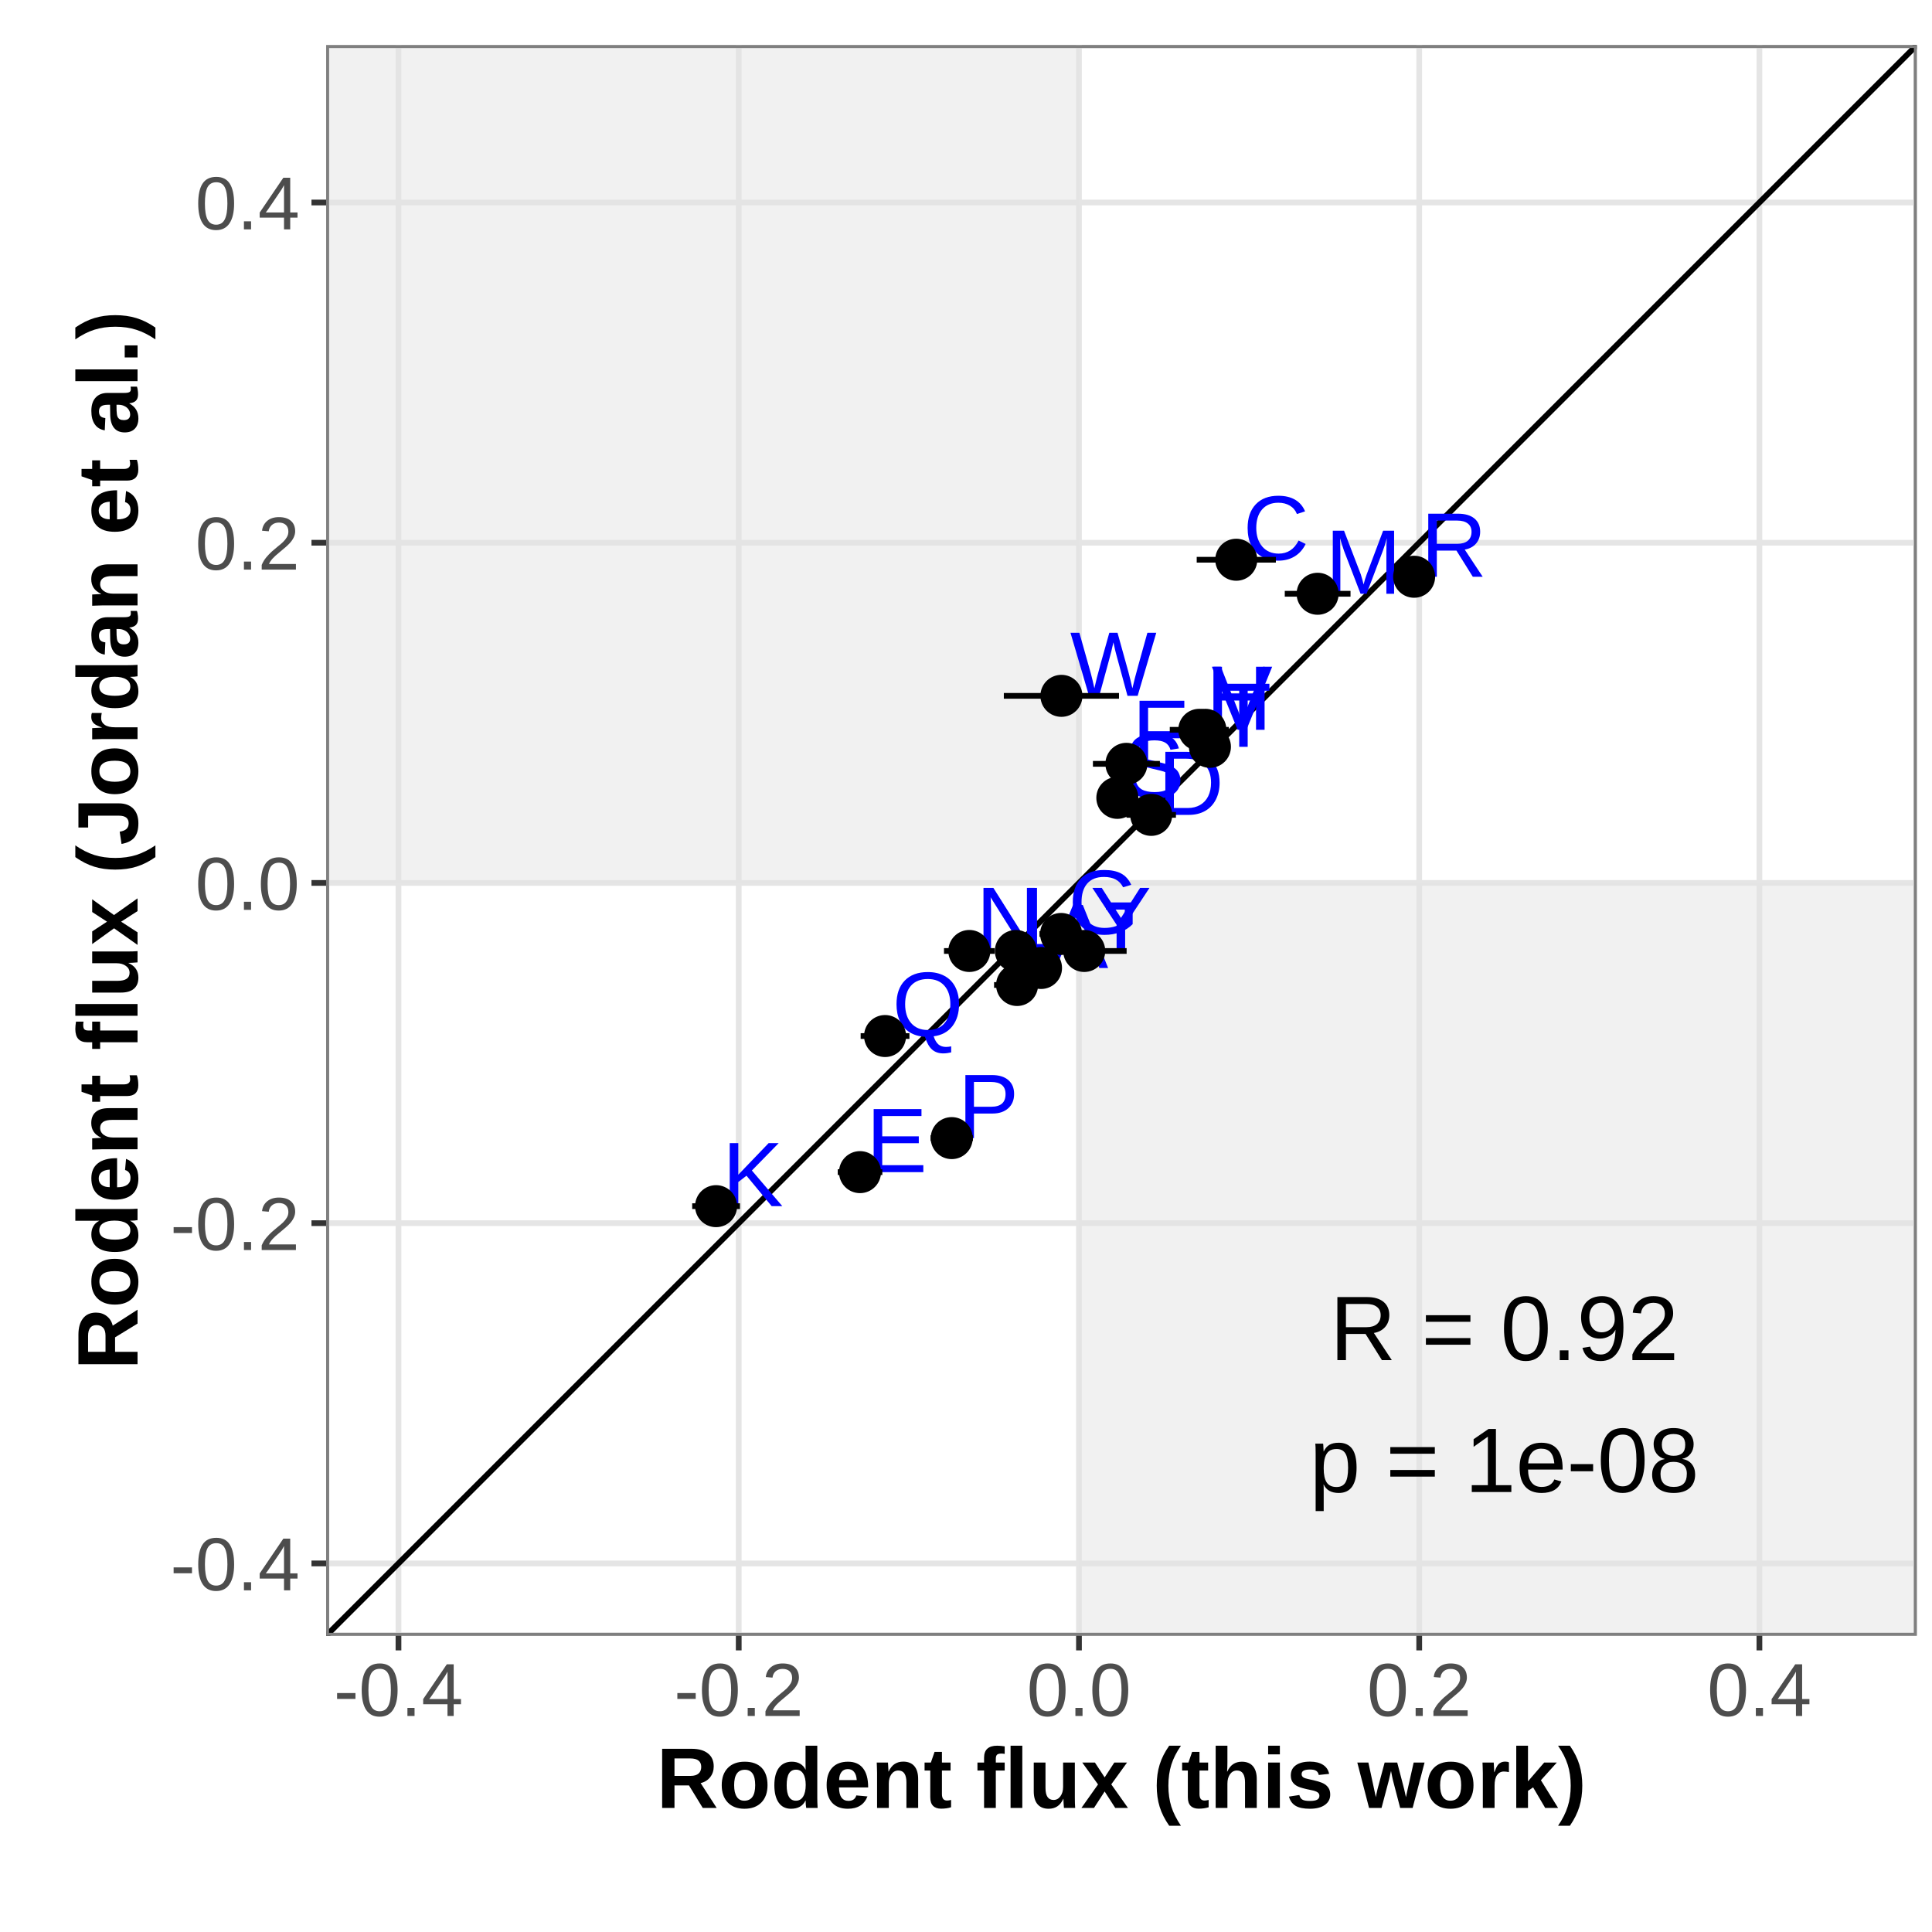
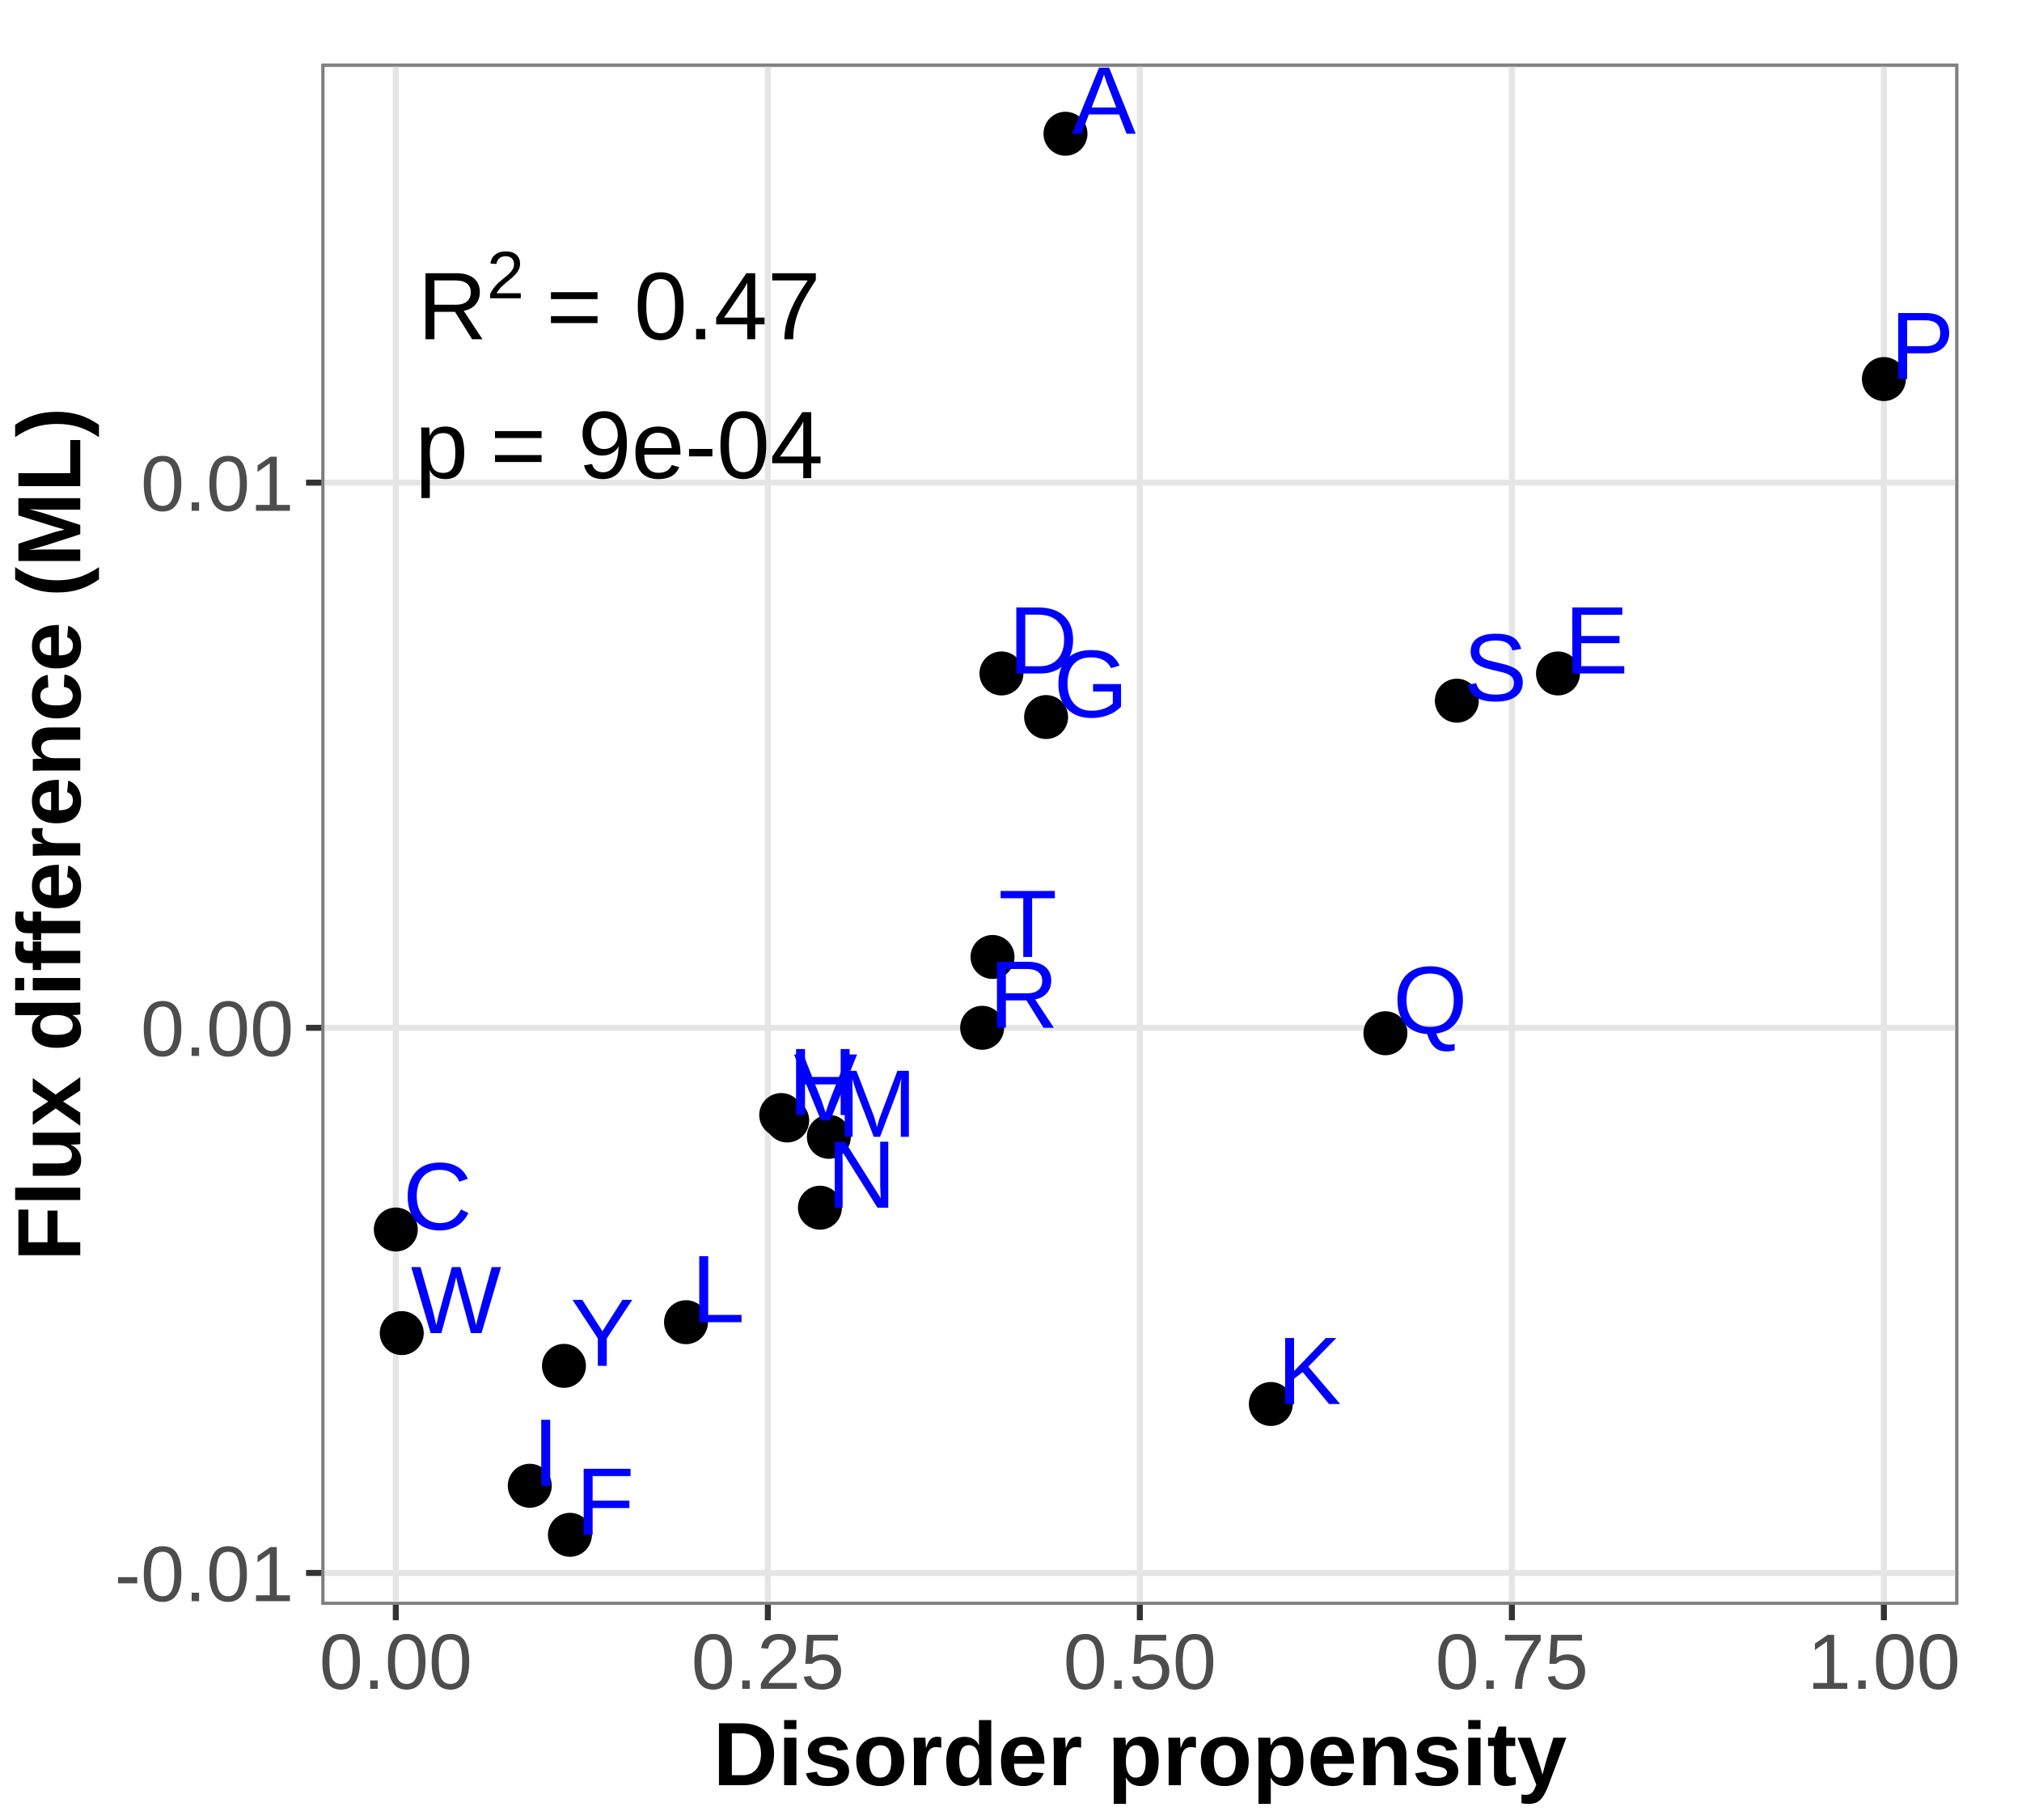
- <svg xmlns="http://www.w3.org/2000/svg" class="svglite" width="360.00pt" height="360.00pt" viewBox="0 0 360.00 360.00">
+ <svg xmlns="http://www.w3.org/2000/svg" class="svglite" width="360.00pt" height="324.00pt" viewBox="0 0 360.00 324.00">
  <defs>
    <style type="text/css">
    .svglite line, .svglite polyline, .svglite polygon, .svglite path, .svglite rect, .svglite circle {
      fill: none;
      stroke: #000000;
      stroke-linecap: round;
      stroke-linejoin: round;
      stroke-miterlimit: 10.00;
    }
    .svglite text {
      white-space: pre;
    }
  </style>
  </defs>
  <rect width="100%" height="100%" style="stroke: none; fill: #FFFFFF;" />
  <defs>
-     <clipPath id="cpMC4wMHwzNjAuMDB8MC4wMHwzNjAuMDA=">
-       <rect x="0.00" y="0.00" width="360.00" height="360.00" />
+     <clipPath id="cpMC4wMHwzNjAuMDB8MC4wMHwzMjQuMDA=">
+       <rect x="0.00" y="0.00" width="360.00" height="324.00" />
    </clipPath>
  </defs>
-   <g clip-path="url(#cpMC4wMHwzNjAuMDB8MC4wMHwzNjAuMDA=)">
- </g>
+   <g clip-path="url(#cpMC4wMHwzNjAuMDB8MC4wMHwzMjQuMDA=)">
+     <rect x="-0" y="0.00" width="360.00" height="324.00" style="stroke-width: 1.07; stroke: #FFFFFF; fill: #FFFFFF;" />
+   </g>
  <defs>
-     <clipPath id="cpMC4wMHwzNjAuMDB8NS41N3wzNTQuNDM=">
-       <rect x="0.00" y="5.57" width="360.00" height="348.85" />
+     <clipPath id="cpNTcuMjN8MzQ4LjY2fDExLjM0fDI4NS43MA==">
+       <rect x="57.23" y="11.34" width="291.43" height="274.36" />
    </clipPath>
  </defs>
-   <g clip-path="url(#cpMC4wMHwzNjAuMDB8NS41N3wzNTQuNDM=)">
-     <rect x="-0" y="5.57" width="360.00" height="348.85" style="stroke-width: 1.07; stroke: #FFFFFF; fill: #FFFFFF;" />
+   <g clip-path="url(#cpNTcuMjN8MzQ4LjY2fDExLjM0fDI4NS43MA==)">
+     <rect x="57.23" y="11.34" width="291.43" height="274.36" style="stroke-width: 1.07; stroke: #7F7F7F; fill: #FFFFFF;" />
+     <polyline points="57.23,280.02 348.66,280.02 " style="stroke-width: 1.07; stroke: #E5E5E5; stroke-linecap: butt;" />
+     <polyline points="57.23,182.97 348.66,182.97 " style="stroke-width: 1.07; stroke: #E5E5E5; stroke-linecap: butt;" />
+     <polyline points="57.23,85.92 348.66,85.92 " style="stroke-width: 1.07; stroke: #E5E5E5; stroke-linecap: butt;" />
+     <polyline points="70.47,285.70 70.47,11.34 " style="stroke-width: 1.07; stroke: #E5E5E5; stroke-linecap: butt;" />
+     <polyline points="136.71,285.70 136.71,11.34 " style="stroke-width: 1.07; stroke: #E5E5E5; stroke-linecap: butt;" />
+     <polyline points="202.94,285.70 202.94,11.34 " style="stroke-width: 1.07; stroke: #E5E5E5; stroke-linecap: butt;" />
+     <polyline points="269.18,285.70 269.18,11.34 " style="stroke-width: 1.07; stroke: #E5E5E5; stroke-linecap: butt;" />
+     <polyline points="335.41,285.70 335.41,11.34 " style="stroke-width: 1.07; stroke: #E5E5E5; stroke-linecap: butt;" />
+     <text x="74.35" y="60.39" style="font-size: 17.07px; font-family: &quot;Arial&quot;;" textLength="12.33px" lengthAdjust="spacingAndGlyphs">R</text>
+     <text x="86.67" y="53.09" style="font-size: 11.95px; font-family: &quot;Arial&quot;;" textLength="6.64px" lengthAdjust="spacingAndGlyphs">2</text>
+     <text x="97.26" y="60.39" style="font-size: 17.07px; font-family: &quot;Arial&quot;;" textLength="11.67px" lengthAdjust="spacingAndGlyphs">=</text>
+     <text x="112.88" y="60.39" style="font-size: 17.07px; font-family: &quot;Arial&quot;;" textLength="33.21px" lengthAdjust="spacingAndGlyphs">0.47</text>
+     <text x="73.87" y="85.12" style="font-size: 17.07px; font-family: &quot;Arial&quot;;" textLength="9.49px" lengthAdjust="spacingAndGlyphs">p</text>
+     <text x="87.30" y="85.12" style="font-size: 17.07px; font-family: &quot;Arial&quot;;" textLength="11.67px" lengthAdjust="spacingAndGlyphs">=</text>
+     <text x="102.92" y="85.12" style="font-size: 17.07px; font-family: &quot;Arial&quot;;" textLength="43.64px" lengthAdjust="spacingAndGlyphs">9e-04</text>
+     <circle cx="189.70" cy="23.81" r="3.56" style="stroke-width: 0.71; fill: #000000;" />
+     <circle cx="70.47" cy="218.88" r="3.56" style="stroke-width: 0.71; fill: #000000;" />
+     <circle cx="178.30" cy="119.89" r="3.56" style="stroke-width: 0.71; fill: #000000;" />
+     <circle cx="277.39" cy="119.89" r="3.56" style="stroke-width: 0.71; fill: #000000;" />
+     <circle cx="101.47" cy="273.23" r="3.56" style="stroke-width: 0.71; fill: #000000;" />
+     <circle cx="186.25" cy="127.65" r="3.56" style="stroke-width: 0.71; fill: #000000;" />
+     <circle cx="139.09" cy="198.50" r="3.56" style="stroke-width: 0.71; fill: #000000;" />
+     <circle cx="94.32" cy="264.50" r="3.56" style="stroke-width: 0.71; fill: #000000;" />
+     <circle cx="226.26" cy="249.94" r="3.56" style="stroke-width: 0.71; fill: #000000;" />
+     <circle cx="122.14" cy="235.38" r="3.56" style="stroke-width: 0.71; fill: #000000;" />
+     <circle cx="147.57" cy="202.38" r="3.56" style="stroke-width: 0.71; fill: #000000;" />
+     <circle cx="145.98" cy="215.00" r="3.56" style="stroke-width: 0.71; fill: #000000;" />
+     <circle cx="335.41" cy="67.48" r="3.56" style="stroke-width: 0.71; fill: #000000;" />
+     <circle cx="246.66" cy="183.94" r="3.56" style="stroke-width: 0.71; fill: #000000;" />
+     <circle cx="174.86" cy="182.97" r="3.56" style="stroke-width: 0.71; fill: #000000;" />
+     <circle cx="259.38" cy="124.74" r="3.56" style="stroke-width: 0.71; fill: #000000;" />
+     <circle cx="176.71" cy="170.36" r="3.56" style="stroke-width: 0.71; fill: #000000;" />
+     <circle cx="140.15" cy="199.47" r="3.56" style="stroke-width: 0.71; fill: #000000;" />
+     <circle cx="71.53" cy="237.32" r="3.56" style="stroke-width: 0.71; fill: #000000;" />
+     <circle cx="100.41" cy="243.15" r="3.56" style="stroke-width: 0.71; fill: #000000;" />
+     <text x="190.84" y="23.81" style="font-size: 17.07px;fill: #0000FF; font-family: &quot;Arial&quot;;" textLength="11.38px" lengthAdjust="spacingAndGlyphs">A</text>
+     <text x="71.71" y="218.88" style="font-size: 17.07px;fill: #0000FF; font-family: &quot;Arial&quot;;" textLength="12.33px" lengthAdjust="spacingAndGlyphs">C</text>
+     <text x="179.54" y="119.89" style="font-size: 17.07px;fill: #0000FF; font-family: &quot;Arial&quot;;" textLength="12.33px" lengthAdjust="spacingAndGlyphs">D</text>
+     <text x="278.53" y="119.89" style="font-size: 17.07px;fill: #0000FF; font-family: &quot;Arial&quot;;" textLength="11.38px" lengthAdjust="spacingAndGlyphs">E</text>
+     <text x="102.51" y="273.23" style="font-size: 17.07px;fill: #0000FF; font-family: &quot;Arial&quot;;" textLength="10.43px" lengthAdjust="spacingAndGlyphs">F</text>
+     <text x="187.58" y="127.65" style="font-size: 17.07px;fill: #0000FF; font-family: &quot;Arial&quot;;" textLength="13.27px" lengthAdjust="spacingAndGlyphs">G</text>
+     <text x="140.33" y="198.50" style="font-size: 17.07px;fill: #0000FF; font-family: &quot;Arial&quot;;" textLength="12.33px" lengthAdjust="spacingAndGlyphs">H</text>
+     <text x="94.79" y="264.50" style="font-size: 17.07px;fill: #0000FF; font-family: &quot;Arial&quot;;" textLength="4.74px" lengthAdjust="spacingAndGlyphs">I</text>
+     <text x="227.40" y="249.94" style="font-size: 17.07px;fill: #0000FF; font-family: &quot;Arial&quot;;" textLength="11.38px" lengthAdjust="spacingAndGlyphs">K</text>
+     <text x="123.09" y="235.38" style="font-size: 17.07px;fill: #0000FF; font-family: &quot;Arial&quot;;" textLength="9.49px" lengthAdjust="spacingAndGlyphs">L</text>
+     <text x="148.99" y="202.38" style="font-size: 17.07px;fill: #0000FF; font-family: &quot;Arial&quot;;" textLength="14.21px" lengthAdjust="spacingAndGlyphs">M</text>
+     <text x="147.21" y="215.00" style="font-size: 17.07px;fill: #0000FF; font-family: &quot;Arial&quot;;" textLength="12.33px" lengthAdjust="spacingAndGlyphs">N</text>
+     <text x="336.55" y="67.48" style="font-size: 17.07px;fill: #0000FF; font-family: &quot;Arial&quot;;" textLength="11.38px" lengthAdjust="spacingAndGlyphs">P</text>
+     <text x="247.99" y="183.94" style="font-size: 17.07px;fill: #0000FF; font-family: &quot;Arial&quot;;" textLength="13.27px" lengthAdjust="spacingAndGlyphs">Q</text>
+     <text x="176.09" y="182.97" style="font-size: 17.07px;fill: #0000FF; font-family: &quot;Arial&quot;;" textLength="12.33px" lengthAdjust="spacingAndGlyphs">R</text>
+     <text x="260.51" y="124.74" style="font-size: 17.07px;fill: #0000FF; font-family: &quot;Arial&quot;;" textLength="11.38px" lengthAdjust="spacingAndGlyphs">S</text>
+     <text x="177.76" y="170.36" style="font-size: 17.07px;fill: #0000FF; font-family: &quot;Arial&quot;;" textLength="10.43px" lengthAdjust="spacingAndGlyphs">T</text>
+     <text x="141.29" y="199.47" style="font-size: 17.07px;fill: #0000FF; font-family: &quot;Arial&quot;;" textLength="11.38px" lengthAdjust="spacingAndGlyphs">V</text>
+     <text x="73.14" y="237.32" style="font-size: 17.07px;fill: #0000FF; font-family: &quot;Arial&quot;;" textLength="16.11px" lengthAdjust="spacingAndGlyphs">W</text>
+     <text x="101.55" y="243.15" style="font-size: 17.07px;fill: #0000FF; font-family: &quot;Arial&quot;;" textLength="11.38px" lengthAdjust="spacingAndGlyphs">Y</text>
+     <rect x="57.23" y="11.34" width="291.43" height="274.36" style="stroke-width: 1.07; stroke: #7F7F7F;" />
  </g>
-   <g clip-path="url(#cpMC4wMHwzNjAuMDB8MC4wMHwzNjAuMDA=)">
- </g>
-   <defs>
-     <clipPath id="cpNjAuNzh8MzU3LjE3fDguNDF8MzA0Ljc5">
-       <rect x="60.78" y="8.41" width="296.38" height="296.38" />
-     </clipPath>
-   </defs>
-   <g clip-path="url(#cpNjAuNzh8MzU3LjE3fDguNDF8MzA0Ljc5)">
-     <rect x="60.78" y="8.41" width="296.38" height="296.38" style="stroke-width: 1.07; stroke: #7F7F7F; fill: #FFFFFF;" />
-     <polyline points="60.78,291.32 357.17,291.32 " style="stroke-width: 1.07; stroke: #E5E5E5; stroke-linecap: butt;" />
-     <polyline points="60.78,227.92 357.17,227.92 " style="stroke-width: 1.07; stroke: #E5E5E5; stroke-linecap: butt;" />
-     <polyline points="60.78,164.52 357.17,164.52 " style="stroke-width: 1.07; stroke: #E5E5E5; stroke-linecap: butt;" />
-     <polyline points="60.78,101.13 357.17,101.13 " style="stroke-width: 1.07; stroke: #E5E5E5; stroke-linecap: butt;" />
-     <polyline points="60.78,37.73 357.17,37.73 " style="stroke-width: 1.07; stroke: #E5E5E5; stroke-linecap: butt;" />
-     <polyline points="74.25,304.79 74.25,8.41 " style="stroke-width: 1.07; stroke: #E5E5E5; stroke-linecap: butt;" />
-     <polyline points="137.65,304.79 137.65,8.41 " style="stroke-width: 1.07; stroke: #E5E5E5; stroke-linecap: butt;" />
-     <polyline points="201.05,304.79 201.05,8.41 " style="stroke-width: 1.07; stroke: #E5E5E5; stroke-linecap: butt;" />
-     <polyline points="264.45,304.79 264.45,8.41 " style="stroke-width: 1.07; stroke: #E5E5E5; stroke-linecap: butt;" />
-     <polyline points="327.84,304.79 327.84,8.41 " style="stroke-width: 1.07; stroke: #E5E5E5; stroke-linecap: butt;" />
-     <rect x="201.05" y="164.52" width="156.12" height="140.27" style="stroke-width: 1.07; stroke: none; stroke-linecap: butt; stroke-linejoin: miter; fill: #E5E5E5; fill-opacity: 0.50;" />
-     <rect x="60.78" y="8.41" width="140.27" height="156.12" style="stroke-width: 1.07; stroke: none; stroke-linecap: butt; stroke-linejoin: miter; fill: #E5E5E5; fill-opacity: 0.50;" />
-     <line x1="-235.60" y1="601.17" x2="653.55" y2="-287.98" style="stroke-width: 1.07; stroke-linecap: butt;" />
-     <text x="280.30" y="253.44" text-anchor="middle" style="font-size: 17.07px; font-family: &quot;Arial&quot;;" textLength="74.45px" lengthAdjust="spacingAndGlyphs">R =  0.92 </text>
-     <text x="280.30" y="278.02" text-anchor="middle" style="font-size: 17.07px; font-family: &quot;Arial&quot;;" textLength="82.04px" lengthAdjust="spacingAndGlyphs"> p =  1e-08</text>
-     <text x="195.12" y="180.37" style="font-size: 17.07px;fill: #0000FF; font-family: &quot;Arial&quot;;" textLength="11.38px" lengthAdjust="spacingAndGlyphs">A</text>
-     <text x="231.60" y="104.30" style="font-size: 17.07px;fill: #0000FF; font-family: &quot;Arial&quot;;" textLength="12.33px" lengthAdjust="spacingAndGlyphs">C</text>
-     <text x="215.74" y="151.84" style="font-size: 17.07px;fill: #0000FF; font-family: &quot;Arial&quot;;" textLength="12.33px" lengthAdjust="spacingAndGlyphs">D</text>
-     <text x="161.39" y="218.41" style="font-size: 17.07px;fill: #0000FF; font-family: &quot;Arial&quot;;" textLength="11.38px" lengthAdjust="spacingAndGlyphs">E</text>
-     <text x="210.93" y="142.33" style="font-size: 17.07px;fill: #0000FF; font-family: &quot;Arial&quot;;" textLength="10.43px" lengthAdjust="spacingAndGlyphs">F</text>
-     <text x="199.04" y="174.03" style="font-size: 17.07px;fill: #0000FF; font-family: &quot;Arial&quot;;" textLength="13.27px" lengthAdjust="spacingAndGlyphs">G</text>
-     <text x="224.70" y="135.99" style="font-size: 17.07px;fill: #0000FF; font-family: &quot;Arial&quot;;" textLength="12.33px" lengthAdjust="spacingAndGlyphs">H</text>
-     <text x="190.00" y="183.54" style="font-size: 17.07px;fill: #0000FF; font-family: &quot;Arial&quot;;" textLength="4.74px" lengthAdjust="spacingAndGlyphs">I</text>
-     <text x="134.57" y="224.75" style="font-size: 17.07px;fill: #0000FF; font-family: &quot;Arial&quot;;" textLength="11.38px" lengthAdjust="spacingAndGlyphs">K</text>
-     <text x="190.23" y="177.20" style="font-size: 17.07px;fill: #0000FF; font-family: &quot;Arial&quot;;" textLength="9.49px" lengthAdjust="spacingAndGlyphs">L</text>
-     <text x="246.94" y="110.64" style="font-size: 17.07px;fill: #0000FF; font-family: &quot;Arial&quot;;" textLength="14.21px" lengthAdjust="spacingAndGlyphs">M</text>
-     <text x="181.85" y="177.20" style="font-size: 17.07px;fill: #0000FF; font-family: &quot;Arial&quot;;" textLength="12.33px" lengthAdjust="spacingAndGlyphs">N</text>
-     <text x="178.48" y="212.07" style="font-size: 17.07px;fill: #0000FF; font-family: &quot;Arial&quot;;" textLength="11.38px" lengthAdjust="spacingAndGlyphs">P</text>
-     <text x="166.24" y="193.05" style="font-size: 17.07px;fill: #0000FF; font-family: &quot;Arial&quot;;" textLength="13.27px" lengthAdjust="spacingAndGlyphs">Q</text>
-     <text x="264.73" y="107.47" style="font-size: 17.07px;fill: #0000FF; font-family: &quot;Arial&quot;;" textLength="12.33px" lengthAdjust="spacingAndGlyphs">R</text>
-     <text x="209.34" y="148.67" style="font-size: 17.07px;fill: #0000FF; font-family: &quot;Arial&quot;;" textLength="11.38px" lengthAdjust="spacingAndGlyphs">S</text>
-     <text x="226.49" y="139.16" style="font-size: 17.07px;fill: #0000FF; font-family: &quot;Arial&quot;;" textLength="10.43px" lengthAdjust="spacingAndGlyphs">T</text>
-     <text x="225.74" y="135.99" style="font-size: 17.07px;fill: #0000FF; font-family: &quot;Arial&quot;;" textLength="11.38px" lengthAdjust="spacingAndGlyphs">V</text>
-     <text x="199.39" y="129.66" style="font-size: 17.07px;fill: #0000FF; font-family: &quot;Arial&quot;;" textLength="16.11px" lengthAdjust="spacingAndGlyphs">W</text>
-     <text x="203.17" y="177.20" style="font-size: 17.07px;fill: #0000FF; font-family: &quot;Arial&quot;;" textLength="11.38px" lengthAdjust="spacingAndGlyphs">Y</text>
-     <line x1="190.62" y1="180.37" x2="197.33" y2="180.37" style="stroke-width: 1.07; stroke-linecap: butt;" />
-     <line x1="222.99" y1="104.30" x2="237.74" y2="104.30" style="stroke-width: 1.07; stroke-linecap: butt;" />
-     <line x1="209.90" y1="151.84" x2="219.12" y2="151.84" style="stroke-width: 1.07; stroke-linecap: butt;" />
-     <line x1="156.10" y1="218.41" x2="164.41" y2="218.41" style="stroke-width: 1.07; stroke-linecap: butt;" />
-     <line x1="203.65" y1="142.33" x2="216.13" y2="142.33" style="stroke-width: 1.07; stroke-linecap: butt;" />
-     <line x1="193.69" y1="174.03" x2="201.75" y2="174.03" style="stroke-width: 1.07; stroke-linecap: butt;" />
-     <line x1="217.97" y1="135.99" x2="228.97" y2="135.99" style="stroke-width: 1.07; stroke-linecap: butt;" />
-     <line x1="185.23" y1="183.54" x2="193.82" y2="183.54" style="stroke-width: 1.07; stroke-linecap: butt;" />
-     <line x1="128.98" y1="224.75" x2="137.88" y2="224.75" style="stroke-width: 1.07; stroke-linecap: butt;" />
-     <line x1="185.53" y1="177.20" x2="193.04" y2="177.20" style="stroke-width: 1.07; stroke-linecap: butt;" />
-     <line x1="239.40" y1="110.64" x2="251.65" y2="110.64" style="stroke-width: 1.07; stroke-linecap: butt;" />
-     <line x1="175.90" y1="177.20" x2="185.34" y2="177.20" style="stroke-width: 1.07; stroke-linecap: butt;" />
-     <line x1="173.40" y1="212.07" x2="181.29" y2="212.07" style="stroke-width: 1.07; stroke-linecap: butt;" />
-     <line x1="160.37" y1="193.05" x2="169.46" y2="193.05" style="stroke-width: 1.07; stroke-linecap: butt;" />
-     <line x1="259.73" y1="107.47" x2="267.26" y2="107.47" style="stroke-width: 1.07; stroke-linecap: butt;" />
-     <line x1="205.21" y1="148.67" x2="211.19" y2="148.67" style="stroke-width: 1.07; stroke-linecap: butt;" />
-     <line x1="221.85" y1="139.16" x2="229.05" y2="139.16" style="stroke-width: 1.07; stroke-linecap: butt;" />
-     <line x1="221.04" y1="135.99" x2="228.17" y2="135.99" style="stroke-width: 1.07; stroke-linecap: butt;" />
-     <line x1="187.05" y1="129.66" x2="208.51" y2="129.66" style="stroke-width: 1.07; stroke-linecap: butt;" />
-     <line x1="194.14" y1="177.20" x2="209.93" y2="177.20" style="stroke-width: 1.07; stroke-linecap: butt;" />
-     <circle cx="193.98" cy="180.37" r="2.84" style="stroke-width: 1.42; fill: #000000;" />
-     <circle cx="230.36" cy="104.30" r="2.84" style="stroke-width: 1.42; fill: #000000;" />
-     <circle cx="214.51" cy="151.84" r="2.84" style="stroke-width: 1.42; fill: #000000;" />
-     <circle cx="160.25" cy="218.41" r="2.84" style="stroke-width: 1.42; fill: #000000;" />
-     <circle cx="209.89" cy="142.33" r="2.84" style="stroke-width: 1.42; fill: #000000;" />
-     <circle cx="197.72" cy="174.03" r="2.84" style="stroke-width: 1.42; fill: #000000;" />
-     <circle cx="223.47" cy="135.99" r="2.84" style="stroke-width: 1.42; fill: #000000;" />
-     <circle cx="189.52" cy="183.54" r="2.84" style="stroke-width: 1.42; fill: #000000;" />
-     <circle cx="133.43" cy="224.75" r="2.84" style="stroke-width: 1.42; fill: #000000;" />
-     <circle cx="189.29" cy="177.20" r="2.84" style="stroke-width: 1.42; fill: #000000;" />
-     <circle cx="245.52" cy="110.64" r="2.84" style="stroke-width: 1.42; fill: #000000;" />
-     <circle cx="180.62" cy="177.20" r="2.84" style="stroke-width: 1.42; fill: #000000;" />
-     <circle cx="177.34" cy="212.07" r="2.84" style="stroke-width: 1.42; fill: #000000;" />
-     <circle cx="164.92" cy="193.05" r="2.84" style="stroke-width: 1.42; fill: #000000;" />
-     <circle cx="263.50" cy="107.47" r="2.84" style="stroke-width: 1.42; fill: #000000;" />
-     <circle cx="208.20" cy="148.67" r="2.84" style="stroke-width: 1.42; fill: #000000;" />
-     <circle cx="225.45" cy="139.16" r="2.84" style="stroke-width: 1.42; fill: #000000;" />
-     <circle cx="224.61" cy="135.99" r="2.84" style="stroke-width: 1.42; fill: #000000;" />
-     <circle cx="197.78" cy="129.66" r="2.84" style="stroke-width: 1.42; fill: #000000;" />
-     <circle cx="202.03" cy="177.20" r="2.84" style="stroke-width: 1.42; fill: #000000;" />
-     <circle cx="193.98" cy="180.37" r="3.56" style="stroke-width: 0.71; fill: #000000;" />
-     <circle cx="230.36" cy="104.30" r="3.56" style="stroke-width: 0.71; fill: #000000;" />
-     <circle cx="214.51" cy="151.84" r="3.56" style="stroke-width: 0.71; fill: #000000;" />
-     <circle cx="160.25" cy="218.41" r="3.56" style="stroke-width: 0.71; fill: #000000;" />
-     <circle cx="209.89" cy="142.33" r="3.56" style="stroke-width: 0.71; fill: #000000;" />
-     <circle cx="197.72" cy="174.03" r="3.56" style="stroke-width: 0.71; fill: #000000;" />
-     <circle cx="223.47" cy="135.99" r="3.56" style="stroke-width: 0.71; fill: #000000;" />
-     <circle cx="189.52" cy="183.54" r="3.56" style="stroke-width: 0.71; fill: #000000;" />
-     <circle cx="133.43" cy="224.75" r="3.56" style="stroke-width: 0.71; fill: #000000;" />
-     <circle cx="189.29" cy="177.20" r="3.56" style="stroke-width: 0.71; fill: #000000;" />
-     <circle cx="245.52" cy="110.64" r="3.56" style="stroke-width: 0.71; fill: #000000;" />
-     <circle cx="180.62" cy="177.20" r="3.56" style="stroke-width: 0.71; fill: #000000;" />
-     <circle cx="177.34" cy="212.07" r="3.56" style="stroke-width: 0.71; fill: #000000;" />
-     <circle cx="164.92" cy="193.05" r="3.56" style="stroke-width: 0.71; fill: #000000;" />
-     <circle cx="263.50" cy="107.47" r="3.56" style="stroke-width: 0.71; fill: #000000;" />
-     <circle cx="208.20" cy="148.67" r="3.56" style="stroke-width: 0.71; fill: #000000;" />
-     <circle cx="225.45" cy="139.16" r="3.56" style="stroke-width: 0.71; fill: #000000;" />
-     <circle cx="224.61" cy="135.99" r="3.56" style="stroke-width: 0.71; fill: #000000;" />
-     <circle cx="197.78" cy="129.66" r="3.56" style="stroke-width: 0.71; fill: #000000;" />
-     <circle cx="202.03" cy="177.20" r="3.56" style="stroke-width: 0.71; fill: #000000;" />
-     <rect x="60.78" y="8.41" width="296.38" height="296.38" style="stroke-width: 1.07; stroke: #7F7F7F;" />
-   </g>
-   <g clip-path="url(#cpMC4wMHwzNjAuMDB8MC4wMHwzNjAuMDA=)">
-     <text x="55.85" y="296.33" text-anchor="end" style="font-size: 14.00px;fill: #4D4D4D; font-family: &quot;Arial&quot;;" textLength="24.11px" lengthAdjust="spacingAndGlyphs">-0.4</text>
-     <text x="55.85" y="232.93" text-anchor="end" style="font-size: 14.00px;fill: #4D4D4D; font-family: &quot;Arial&quot;;" textLength="24.11px" lengthAdjust="spacingAndGlyphs">-0.2</text>
-     <text x="55.85" y="169.53" text-anchor="end" style="font-size: 14.00px;fill: #4D4D4D; font-family: &quot;Arial&quot;;" textLength="19.45px" lengthAdjust="spacingAndGlyphs">0.0</text>
-     <text x="55.85" y="106.14" text-anchor="end" style="font-size: 14.00px;fill: #4D4D4D; font-family: &quot;Arial&quot;;" textLength="19.45px" lengthAdjust="spacingAndGlyphs">0.2</text>
-     <text x="55.85" y="42.74" text-anchor="end" style="font-size: 14.00px;fill: #4D4D4D; font-family: &quot;Arial&quot;;" textLength="19.45px" lengthAdjust="spacingAndGlyphs">0.4</text>
-     <polyline points="58.04,291.32 60.78,291.32 " style="stroke-width: 1.07; stroke: #333333; stroke-linecap: butt;" />
-     <polyline points="58.04,227.92 60.78,227.92 " style="stroke-width: 1.07; stroke: #333333; stroke-linecap: butt;" />
-     <polyline points="58.04,164.52 60.78,164.52 " style="stroke-width: 1.07; stroke: #333333; stroke-linecap: butt;" />
-     <polyline points="58.04,101.13 60.78,101.13 " style="stroke-width: 1.07; stroke: #333333; stroke-linecap: butt;" />
-     <polyline points="58.04,37.73 60.78,37.73 " style="stroke-width: 1.07; stroke: #333333; stroke-linecap: butt;" />
-     <polyline points="74.25,307.53 74.25,304.79 " style="stroke-width: 1.07; stroke: #333333; stroke-linecap: butt;" />
-     <polyline points="137.65,307.53 137.65,304.79 " style="stroke-width: 1.07; stroke: #333333; stroke-linecap: butt;" />
-     <polyline points="201.05,307.53 201.05,304.79 " style="stroke-width: 1.07; stroke: #333333; stroke-linecap: butt;" />
-     <polyline points="264.45,307.53 264.45,304.79 " style="stroke-width: 1.07; stroke: #333333; stroke-linecap: butt;" />
-     <polyline points="327.84,307.53 327.84,304.79 " style="stroke-width: 1.07; stroke: #333333; stroke-linecap: butt;" />
-     <text x="74.25" y="319.74" text-anchor="middle" style="font-size: 14.00px;fill: #4D4D4D; font-family: &quot;Arial&quot;;" textLength="24.11px" lengthAdjust="spacingAndGlyphs">-0.4</text>
-     <text x="137.65" y="319.74" text-anchor="middle" style="font-size: 14.00px;fill: #4D4D4D; font-family: &quot;Arial&quot;;" textLength="24.11px" lengthAdjust="spacingAndGlyphs">-0.2</text>
-     <text x="201.05" y="319.74" text-anchor="middle" style="font-size: 14.00px;fill: #4D4D4D; font-family: &quot;Arial&quot;;" textLength="19.45px" lengthAdjust="spacingAndGlyphs">0.0</text>
-     <text x="264.45" y="319.74" text-anchor="middle" style="font-size: 14.00px;fill: #4D4D4D; font-family: &quot;Arial&quot;;" textLength="19.45px" lengthAdjust="spacingAndGlyphs">0.2</text>
-     <text x="327.84" y="319.74" text-anchor="middle" style="font-size: 14.00px;fill: #4D4D4D; font-family: &quot;Arial&quot;;" textLength="19.45px" lengthAdjust="spacingAndGlyphs">0.4</text>
-     <text x="208.97" y="336.88" text-anchor="middle" style="font-size: 16.00px; font-weight: bold; font-family: &quot;Arial&quot;;" textLength="173.30px" lengthAdjust="spacingAndGlyphs">Rodent flux (this work)</text>
-     <text transform="translate(25.63,156.60) rotate(-90)" text-anchor="middle" style="font-size: 16.00px; font-weight: bold; font-family: &quot;Arial&quot;;" textLength="197.31px" lengthAdjust="spacingAndGlyphs">Rodent flux (Jordan et al.)</text>
+   <g clip-path="url(#cpMC4wMHwzNjAuMDB8MC4wMHwzMjQuMDA=)">
+     <text x="52.30" y="285.04" text-anchor="end" style="font-size: 14.00px;fill: #4D4D4D; font-family: &quot;Arial&quot;;" textLength="31.90px" lengthAdjust="spacingAndGlyphs">-0.01</text>
+     <text x="52.30" y="187.98" text-anchor="end" style="font-size: 14.00px;fill: #4D4D4D; font-family: &quot;Arial&quot;;" textLength="27.24px" lengthAdjust="spacingAndGlyphs">0.00</text>
+     <text x="52.30" y="90.93" text-anchor="end" style="font-size: 14.00px;fill: #4D4D4D; font-family: &quot;Arial&quot;;" textLength="27.24px" lengthAdjust="spacingAndGlyphs">0.01</text>
+     <polyline points="54.49,280.02 57.23,280.02 " style="stroke-width: 1.07; stroke: #333333; stroke-linecap: butt;" />
+     <polyline points="54.49,182.97 57.23,182.97 " style="stroke-width: 1.07; stroke: #333333; stroke-linecap: butt;" />
+     <polyline points="54.49,85.92 57.23,85.92 " style="stroke-width: 1.07; stroke: #333333; stroke-linecap: butt;" />
+     <polyline points="70.47,288.44 70.47,285.70 " style="stroke-width: 1.07; stroke: #333333; stroke-linecap: butt;" />
+     <polyline points="136.71,288.44 136.71,285.70 " style="stroke-width: 1.07; stroke: #333333; stroke-linecap: butt;" />
+     <polyline points="202.94,288.44 202.94,285.70 " style="stroke-width: 1.07; stroke: #333333; stroke-linecap: butt;" />
+     <polyline points="269.18,288.44 269.18,285.70 " style="stroke-width: 1.07; stroke: #333333; stroke-linecap: butt;" />
+     <polyline points="335.41,288.44 335.41,285.70 " style="stroke-width: 1.07; stroke: #333333; stroke-linecap: butt;" />
+     <text x="70.47" y="300.66" text-anchor="middle" style="font-size: 14.00px;fill: #4D4D4D; font-family: &quot;Arial&quot;;" textLength="27.24px" lengthAdjust="spacingAndGlyphs">0.00</text>
+     <text x="136.71" y="300.66" text-anchor="middle" style="font-size: 14.00px;fill: #4D4D4D; font-family: &quot;Arial&quot;;" textLength="27.24px" lengthAdjust="spacingAndGlyphs">0.25</text>
+     <text x="202.94" y="300.66" text-anchor="middle" style="font-size: 14.00px;fill: #4D4D4D; font-family: &quot;Arial&quot;;" textLength="27.24px" lengthAdjust="spacingAndGlyphs">0.50</text>
+     <text x="269.18" y="300.66" text-anchor="middle" style="font-size: 14.00px;fill: #4D4D4D; font-family: &quot;Arial&quot;;" textLength="27.24px" lengthAdjust="spacingAndGlyphs">0.75</text>
+     <text x="335.41" y="300.66" text-anchor="middle" style="font-size: 14.00px;fill: #4D4D4D; font-family: &quot;Arial&quot;;" textLength="27.24px" lengthAdjust="spacingAndGlyphs">1.00</text>
+     <text x="202.94" y="317.80" text-anchor="middle" style="font-size: 16.00px; font-weight: bold; font-family: &quot;Arial&quot;;" textLength="152.01px" lengthAdjust="spacingAndGlyphs">Disorder propensity</text>
+     <text transform="translate(14.29,148.52) rotate(-90)" text-anchor="middle" style="font-size: 16.00px; font-weight: bold; font-family: &quot;Arial&quot;;" textLength="151.98px" lengthAdjust="spacingAndGlyphs">Flux difference (ML)</text>
  </g>
</svg>
